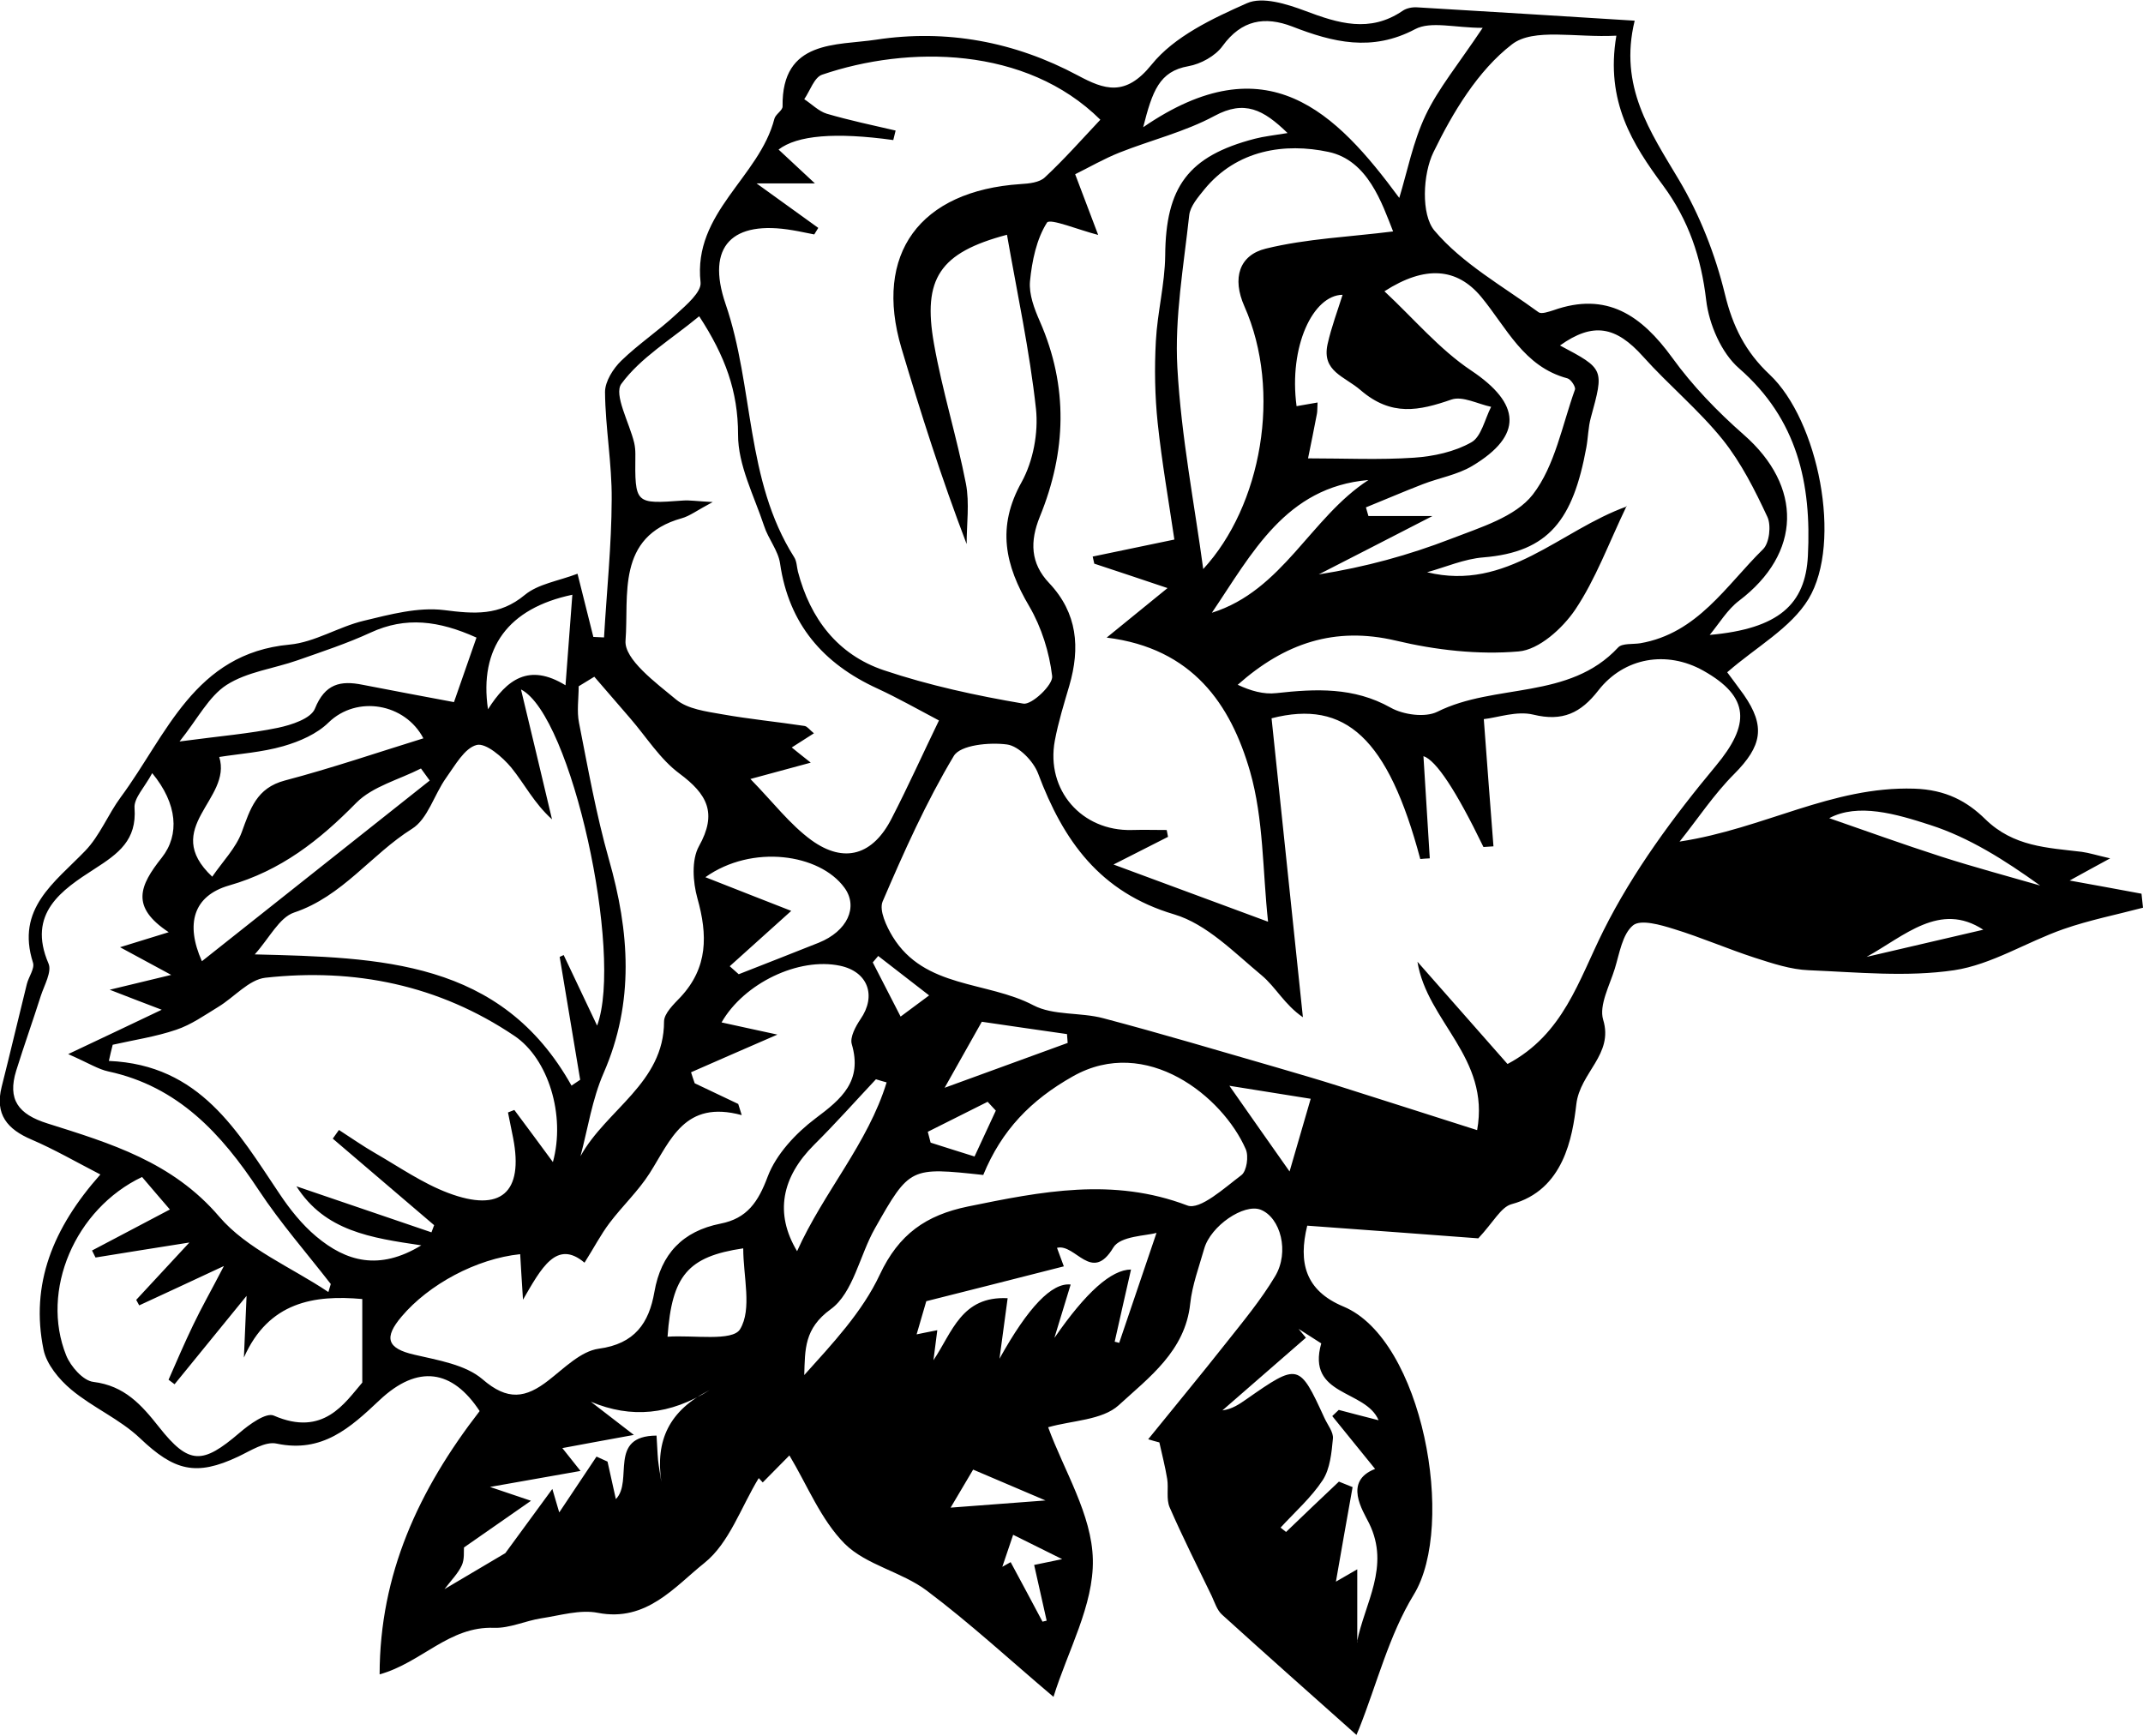
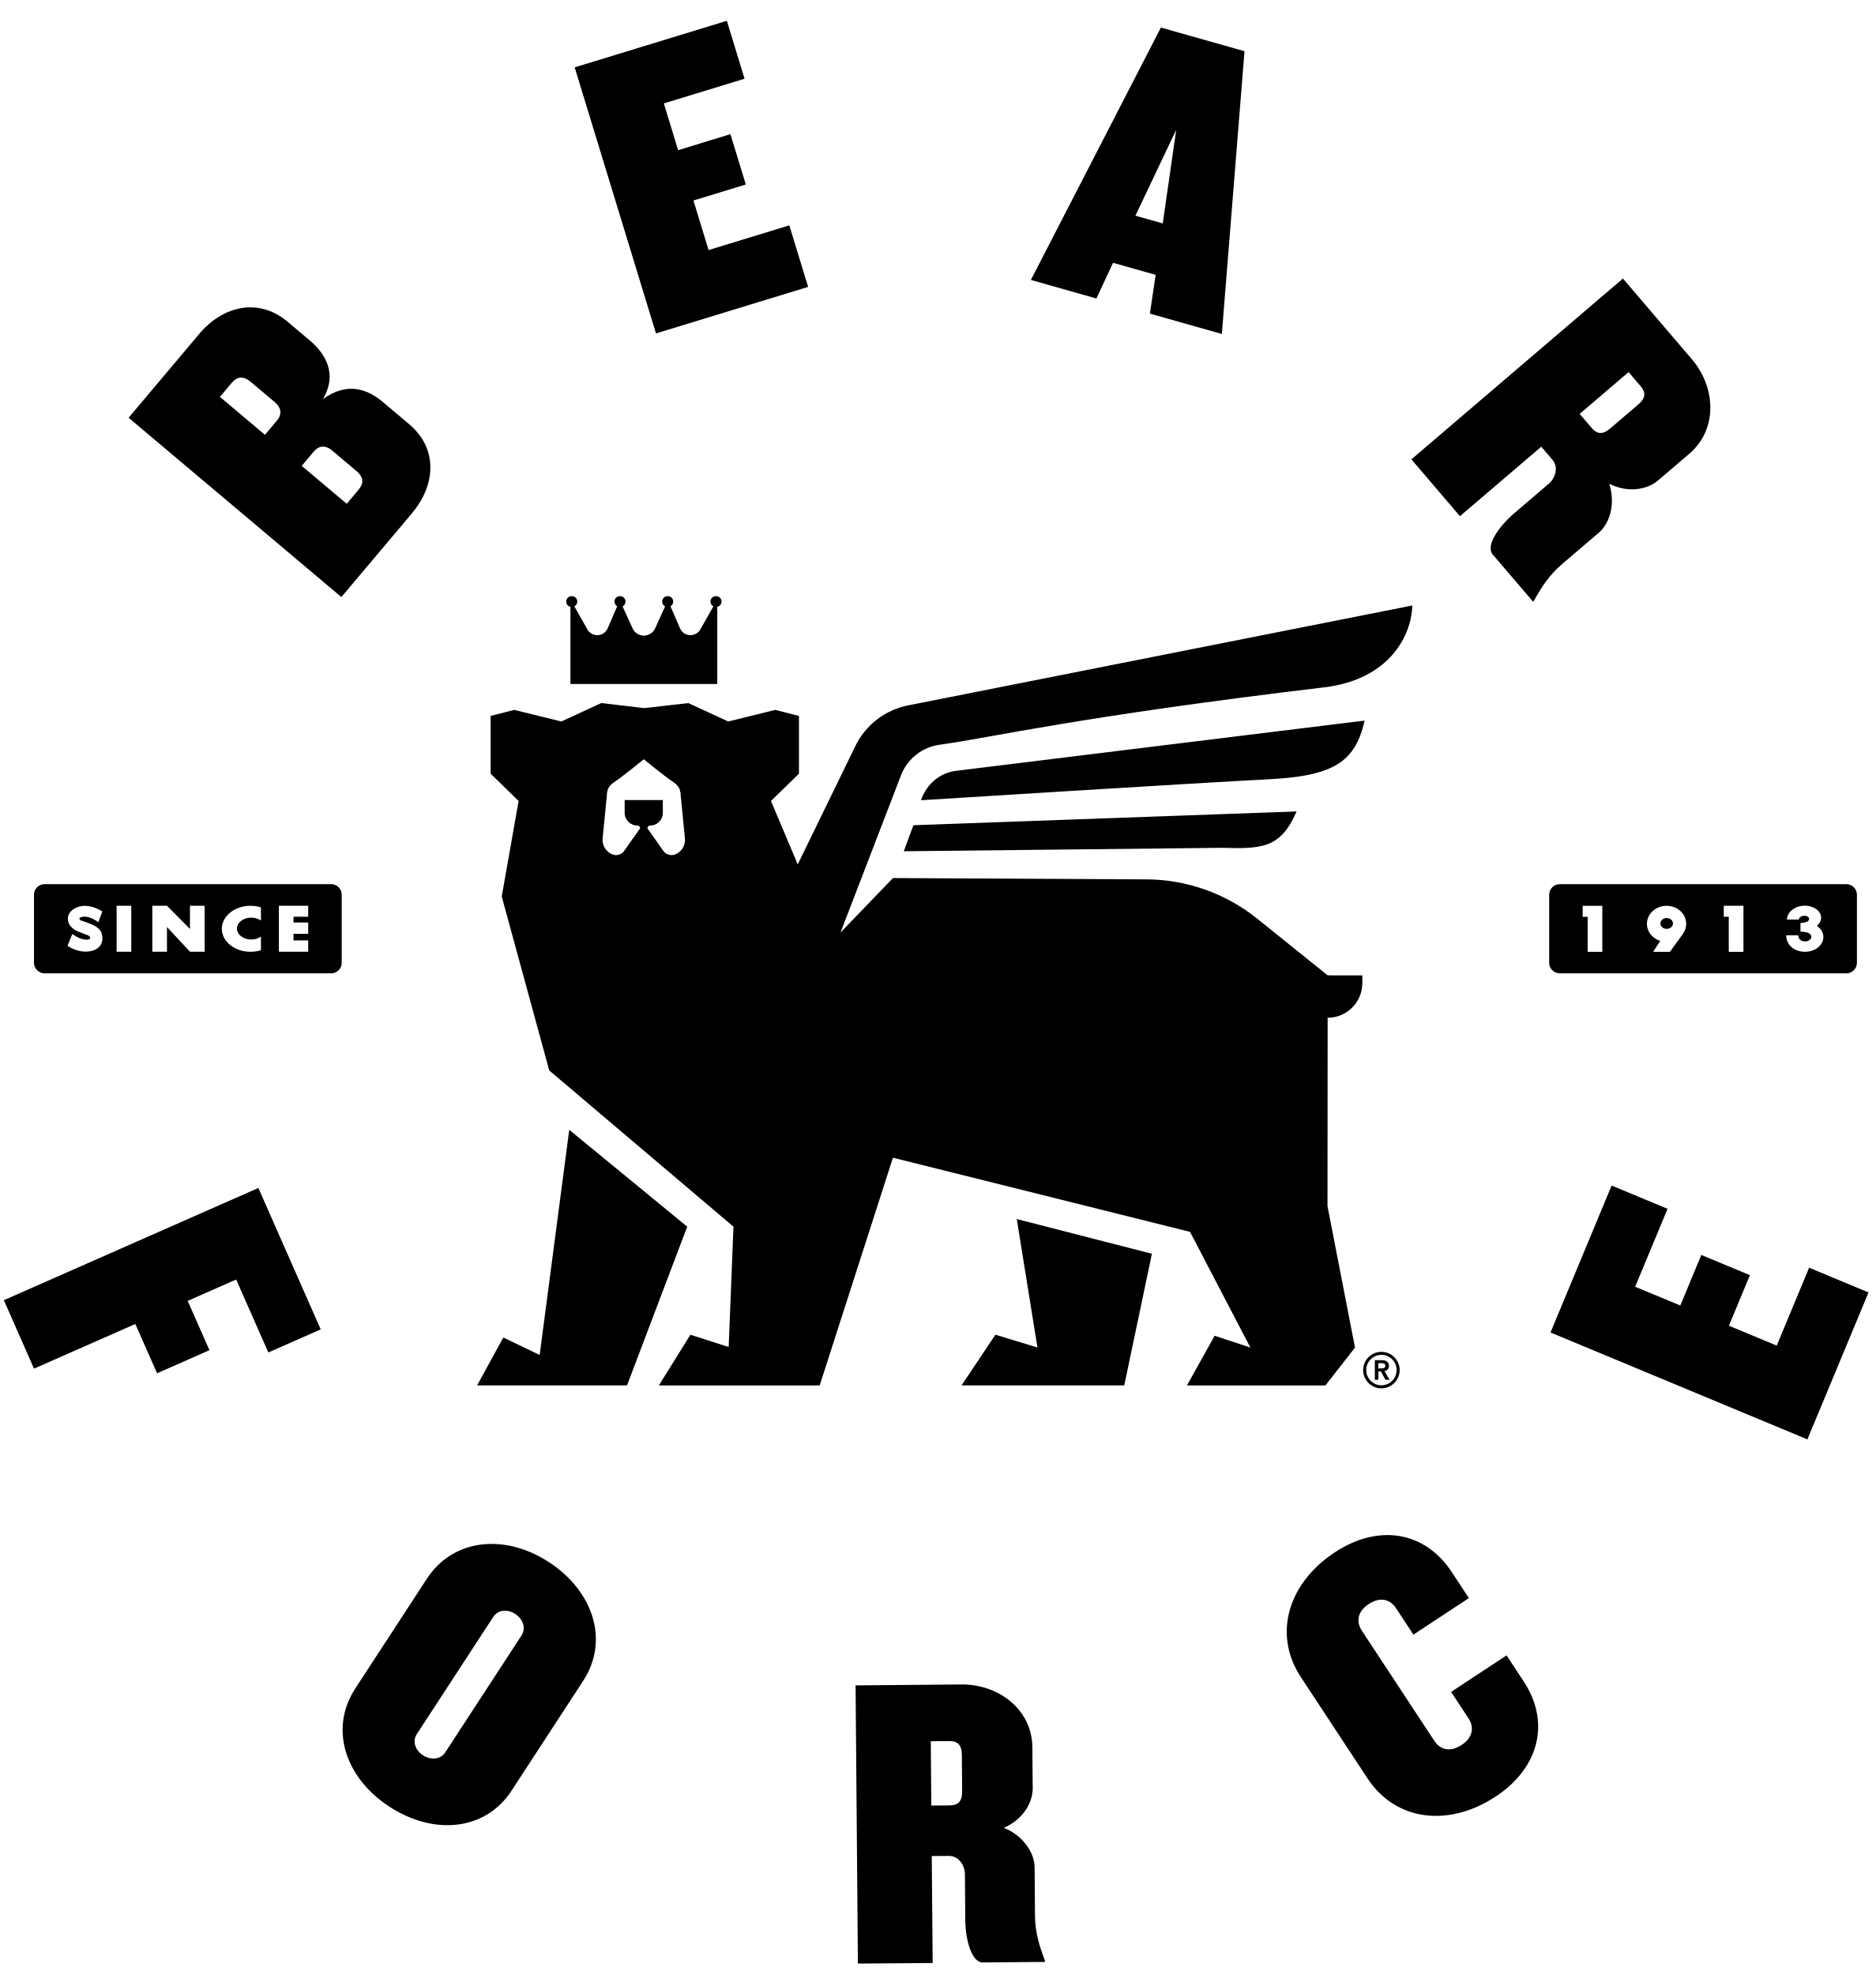
- <svg xmlns="http://www.w3.org/2000/svg" id="Layer_1" data-name="Layer 1" viewBox="0 0 128.54 104.09">
-   <defs>
-     <style>
-       .cls-1 {
-         fill-rule: evenodd;
-         stroke-width: 0px;
-       }
-     </style>
-   </defs>
-   <path class="cls-1" d="m100.77,50.47c5.04-.77,9.1-3.32,14.04-3.17,1.92.06,3.19.77,4.27,1.83,1.7,1.66,3.73,1.71,5.79,1.96.44.06.87.2,1.7.39-.97.53-1.62.88-2.43,1.33,1.54.28,2.93.53,4.31.79.03.28.06.55.09.84-1.59.42-3.21.74-4.76,1.28-2.21.77-4.31,2.13-6.57,2.47-2.84.42-5.8.12-8.71,0-1.09-.04-2.19-.41-3.25-.75-1.63-.53-3.21-1.22-4.84-1.72-.8-.25-2-.6-2.46-.22-.64.53-.81,1.68-1.09,2.59-.31,1.01-.96,2.2-.7,3.07.64,2.09-1.39,3.16-1.61,5.07-.23,1.96-.75,5.15-3.88,5.99-.64.17-1.09,1.08-2,2.05-3.09-.23-6.64-.5-10.26-.76-.54,2.2-.13,3.89,2.17,4.85,4.76,1.98,6.77,13.12,4.22,17.28-1.49,2.44-2.21,5.35-3.28,8.04-.11.27-.23.53-.16.37-2.66-2.37-5.37-4.77-8.06-7.21-.3-.27-.44-.73-.62-1.12-.85-1.76-1.74-3.52-2.52-5.31-.22-.5-.06-1.15-.15-1.71-.12-.74-.31-1.46-.47-2.19-.23-.06-.45-.12-.67-.19,1.55-1.92,3.13-3.82,4.66-5.76,1.03-1.3,2.1-2.59,2.95-4.01.88-1.46.33-3.53-.87-4-1-.38-2.99.97-3.38,2.34-.31,1.09-.72,2.18-.84,3.3-.3,2.84-2.48,4.43-4.29,6.09-.99.9-2.8.91-4.23,1.32.94,2.58,2.63,5.24,2.68,7.94.06,2.73-1.51,5.48-2.36,8.23-2.58-2.18-4.99-4.41-7.6-6.37-1.5-1.13-3.63-1.53-4.92-2.81-1.44-1.45-2.26-3.54-3.32-5.3-.3.3-.95.96-1.6,1.62-.08-.09-.16-.17-.24-.26-1.06,1.74-1.77,3.9-3.26,5.09-1.77,1.41-3.47,3.56-6.39,2.99-1.07-.21-2.27.16-3.4.33-.95.15-1.89.6-2.82.57-2.7-.11-4.35,2.09-6.87,2.79.01-6.01,2.33-11.05,6-15.79-1.63-2.48-3.7-2.83-6.01-.65-1.75,1.65-3.43,3.18-6.17,2.6-.68-.15-1.56.43-2.3.78-2.54,1.2-3.84.85-5.89-1.1-1.21-1.15-2.84-1.84-4.13-2.92-.73-.61-1.48-1.52-1.66-2.4-.8-3.92.56-7.29,3.41-10.5-1.49-.77-2.77-1.51-4.12-2.09-1.46-.62-2.22-1.51-1.8-3.17.52-2.05,1-4.11,1.51-6.16.11-.44.48-.93.37-1.28-1.04-3.25,1.29-4.8,3.13-6.71.88-.91,1.37-2.19,2.14-3.23,2.75-3.72,4.4-8.61,10.12-9.14,1.51-.14,2.94-1.07,4.45-1.43,1.58-.38,3.25-.83,4.81-.64,1.81.23,3.32.36,4.85-.91.8-.66,2-.83,3.16-1.27.38,1.5.66,2.65.95,3.79.21.01.43.02.64.03.16-2.76.45-5.51.46-8.27.02-2.15-.38-4.3-.4-6.45,0-.63.49-1.41.98-1.88,1.03-1,2.25-1.81,3.3-2.79.6-.55,1.52-1.33,1.45-1.91-.46-4.19,3.53-6.29,4.43-9.81.07-.27.5-.5.49-.74-.06-4.02,3.25-3.64,5.61-4,4.21-.64,8.3.11,12.11,2.15,1.57.84,2.84,1.3,4.41-.65,1.36-1.69,3.65-2.77,5.73-3.69.92-.41,2.39.05,3.48.46,1.99.75,3.88,1.34,5.85,0,.23-.16.58-.23.87-.21,4.27.25,8.54.52,13.05.8-.96,3.94.93,6.65,2.65,9.54,1.25,2.1,2.18,4.47,2.76,6.85.47,1.95,1.24,3.48,2.68,4.83,2.92,2.74,4.39,10.05,2.34,13.46-1.06,1.75-3.14,2.88-4.88,4.4.2.27.6.8.99,1.34,1.33,1.91,1.09,3.09-.57,4.76-1.22,1.22-2.19,2.7-3.28,4.06m-10.31,13.33c3.35-1.78,4.25-5,5.75-8,1.77-3.54,4.19-6.82,6.74-9.88,2.04-2.45,2.08-4.12-.76-5.71-2.18-1.22-4.74-.8-6.29,1.19-1.05,1.35-2.14,1.88-3.9,1.45-.99-.24-2.14.18-2.97.27.21,2.8.39,5.22.58,7.63-.2.01-.4.03-.6.04q-2.46-5.08-3.6-5.45c.12,2,.25,4.07.38,6.13-.19.01-.38.02-.57.04-1.93-7.24-4.48-9.58-8.92-8.44.63,6,1.25,11.96,1.88,17.93-1.1-.75-1.63-1.81-2.47-2.51-1.65-1.37-3.3-3.08-5.25-3.66-4.46-1.32-6.65-4.42-8.16-8.44-.28-.75-1.17-1.66-1.87-1.75-1.06-.14-2.8.03-3.19.69-1.66,2.77-2.99,5.75-4.27,8.73-.22.53.23,1.49.6,2.1,1.91,3.13,5.66,2.66,8.44,4.12,1.2.63,2.82.41,4.2.78,3.49.92,6.96,1.96,10.43,2.96,1.23.36,2.47.72,3.7,1.11,2.73.86,5.45,1.74,8.29,2.64.79-4.36-3-6.5-3.58-10.1,1.81,2.05,3.62,4.11,5.39,6.12M49.08,13.67c-.08.13-.16.26-.24.39-.43-.08-.86-.18-1.29-.25-3.62-.62-5.22.94-4.03,4.42,1.71,4.98,1.18,10.55,4.11,15.18.16.24.16.58.23.87.74,2.83,2.39,4.99,5.16,5.92,2.71.91,5.54,1.52,8.36,2,.51.09,1.8-1.14,1.73-1.65-.17-1.43-.64-2.93-1.37-4.18-1.46-2.47-1.97-4.76-.46-7.46.69-1.25,1.01-2.95.86-4.38-.38-3.49-1.13-6.95-1.74-10.45-4.04,1.07-5.07,2.63-4.38,6.53.5,2.83,1.37,5.59,1.92,8.41.22,1.16.04,2.41.04,3.61-1.52-3.98-2.75-7.86-3.91-11.75-1.68-5.65,1.1-9.44,7.15-9.84.5-.03,1.12-.09,1.45-.4,1.16-1.08,2.22-2.28,3.33-3.46-4.46-4.42-11.53-4.46-16.69-2.7-.47.16-.72.96-1.07,1.47.45.29.86.72,1.35.87,1.36.4,2.75.69,4.13,1.01-.05.19-.09.38-.14.57q-5.2-.72-6.88.57c.61.57,1.21,1.13,2.18,2.03h-3.5c1.49,1.07,2.59,1.87,3.69,2.66m16.57,20.16c-.03-.15-.07-.29-.1-.44,1.43-.3,2.87-.6,4.9-1.02-.34-2.3-.75-4.64-1-6.99-.17-1.62-.2-3.28-.11-4.91.09-1.72.54-3.42.56-5.13.03-4.11,1.37-5.97,5.38-7.01.54-.14,1.11-.2,1.96-.34-1.45-1.41-2.58-2-4.38-1.03-1.78.96-3.81,1.45-5.7,2.2-.93.37-1.81.88-2.66,1.3.56,1.47.99,2.62,1.38,3.64-1.17-.3-2.89-1.01-3.07-.74-.63.99-.9,2.3-1.02,3.52-.07.78.26,1.65.59,2.4,1.72,3.92,1.59,7.83,0,11.72-.6,1.48-.57,2.79.56,3.98,1.7,1.8,1.87,3.88,1.21,6.15-.32,1.09-.66,2.18-.87,3.3-.55,2.97,1.62,5.44,4.62,5.36.7-.02,1.39,0,2.09,0,.03.14.05.27.08.41-.97.49-1.93.98-3.27,1.66,3.27,1.21,6.2,2.29,9.27,3.43-.33-3.04-.26-6.15-1.08-9.01-1.16-4.02-3.44-7.39-8.6-8.03,1.42-1.15,2.37-1.93,3.65-2.97-1.72-.58-3.05-1.02-4.38-1.46m-32.49,35.9c.78-2.83-.28-6.22-2.3-7.58-4.54-3.06-9.59-4.08-14.94-3.49-.99.11-1.87,1.17-2.83,1.75-.82.5-1.62,1.07-2.52,1.37-1.23.42-2.53.61-3.81.9-.08.32-.16.64-.23.97,5.48.23,7.72,4.23,10.23,7.96.62.93,1.35,1.85,2.21,2.57,1.79,1.5,3.77,2.07,6.3.53-3.03-.45-5.77-.85-7.49-3.54,2.79.95,5.44,1.85,8.1,2.76.05-.14.11-.29.16-.43-2.02-1.73-4.05-3.46-6.08-5.19.12-.17.24-.34.37-.52.73.47,1.44.97,2.19,1.4,1.44.83,2.83,1.8,4.37,2.38,3.16,1.19,4.52-.03,3.89-3.29-.1-.51-.21-1.02-.31-1.54.13-.05.26-.1.38-.15.75,1,1.49,2.01,2.31,3.12m8.75-50.7c-1.67,1.38-3.49,2.46-4.64,4.03-.47.64.48,2.33.77,3.54.05.22.07.45.07.67-.03,3.01-.03,3,2.86,2.79.4-.03.8.04,1.78.09-.96.51-1.38.84-1.85.97-3.96,1.1-3.17,4.66-3.38,7.34-.09,1.12,1.82,2.53,3.04,3.54.69.57,1.8.71,2.76.88,1.63.29,3.29.45,4.94.7.17.03.31.24.56.44-.51.33-.92.59-1.33.85.34.28.65.52,1.14.91-1.23.33-2.16.59-3.62.98,1.36,1.39,2.37,2.73,3.66,3.67,1.98,1.43,3.7.89,4.82-1.32.99-1.92,1.88-3.9,2.83-5.86-1.27-.67-2.45-1.34-3.68-1.91-3.26-1.49-5.32-3.86-5.85-7.5-.11-.78-.71-1.48-.96-2.26-.6-1.81-1.57-3.65-1.56-5.48,0-2.59-.77-4.7-2.33-7.09M96.94,2.14c-2.43.13-4.96-.48-6.25.52-2.04,1.57-3.55,4.08-4.71,6.47-.64,1.31-.75,3.74.06,4.7,1.67,1.98,4.1,3.33,6.25,4.9.17.12.59-.03.88-.12,3.21-1.14,5.29.31,7.13,2.84,1.22,1.69,2.71,3.23,4.28,4.61,3.56,3.11,3.49,7.12-.27,9.97-.7.53-1.18,1.35-1.76,2.05,4.14-.37,5.74-1.83,5.89-4.74.22-4.32-.62-8.19-4.13-11.25-1.06-.92-1.8-2.64-1.97-4.08-.3-2.57-1.05-4.8-2.59-6.89-1.81-2.45-3.47-5.03-2.8-8.97m.62,28.19c-1.09,2.27-1.86,4.4-3.09,6.23-.76,1.12-2.17,2.4-3.39,2.5-2.42.21-4.98-.08-7.37-.65-3.66-.86-6.66.15-9.48,2.65.77.36,1.55.59,2.32.5,2.36-.26,4.64-.37,6.85.87.76.43,2.07.61,2.8.25,3.46-1.73,7.91-.69,10.85-3.86.24-.26.87-.18,1.32-.25,3.44-.59,5.15-3.46,7.37-5.64.38-.37.5-1.43.26-1.94-.75-1.61-1.57-3.24-2.67-4.62-1.44-1.79-3.25-3.28-4.79-5-1.63-1.82-3-2.07-4.98-.66,2.66,1.41,2.65,1.41,1.85,4.33-.16.58-.16,1.19-.27,1.79-.79,4.31-2.23,6.27-6.18,6.59-1.14.09-2.25.58-3.37.89,4.79,1.17,7.96-2.51,11.99-3.95M31.2,75.22c-2.63.27-5.49,1.82-7.11,3.74-1.06,1.25-.91,1.91.77,2.29,1.41.33,3.05.59,4.08,1.47,1.51,1.31,2.59,1.14,3.97.06.94-.73,1.93-1.74,3-1.89,2.17-.29,3.02-1.55,3.34-3.4.4-2.29,1.7-3.65,3.96-4.1,1.6-.31,2.27-1.3,2.84-2.83.51-1.34,1.68-2.59,2.86-3.48,1.58-1.18,2.83-2.24,2.18-4.46-.12-.41.23-1.06.52-1.49.98-1.41.45-2.86-1.23-3.21-2.47-.52-5.75,1.04-7.1,3.4,1.03.23,2.07.45,3.35.73-1.94.84-3.56,1.55-5.18,2.26.07.22.14.44.22.66.87.41,1.74.83,2.61,1.24.07.22.14.45.21.67-3.43-.93-4.26,1.5-5.52,3.48-.68,1.07-1.64,1.97-2.41,2.99-.53.7-.94,1.5-1.5,2.38-1.68-1.42-2.6.34-3.69,2.22-.08-1.27-.13-2.01-.17-2.75m4.62-13.7c1.57-4.29-1.53-18.59-4.57-20.15.67,2.79,1.27,5.29,1.86,7.79-1.08-.97-1.65-2.13-2.44-3.1-.53-.64-1.53-1.5-2.08-1.36-.73.19-1.29,1.22-1.83,1.97-.72,1.01-1.1,2.47-2.05,3.06-2.45,1.54-4.17,4.05-7.07,5.02-.89.3-1.48,1.53-2.36,2.51,7.53.19,14.77.32,19,7.87.17-.12.35-.23.52-.35-.41-2.46-.82-4.91-1.23-7.37.08-.04.16-.07.24-.11.63,1.32,1.25,2.64,2,4.22m-16.11,15.98c.05-.16.1-.32.14-.47-1.45-1.87-3.02-3.66-4.32-5.63-2.24-3.39-4.84-6.22-9.02-7.12-.61-.13-1.16-.49-2.41-1.04,2.19-1.04,3.82-1.8,5.61-2.66-1.02-.39-1.92-.73-3.12-1.2,1.33-.32,2.29-.55,3.69-.89-1.27-.69-2.07-1.12-3.07-1.66,1.07-.33,1.83-.56,2.92-.9-2.3-1.52-1.76-2.78-.41-4.48,1.07-1.36.94-3.22-.58-5.06-.46.86-1.11,1.5-1.06,2.09.14,1.93-.96,2.73-2.41,3.66-1.94,1.25-4.05,2.65-2.75,5.67.21.49-.25,1.29-.46,1.93-.48,1.51-1.01,2.99-1.48,4.5-.53,1.72.12,2.61,1.88,3.16,3.77,1.19,7.49,2.3,10.3,5.59,1.66,1.94,4.32,3.03,6.53,4.51m-9.21,5.54c-.12-.09-.24-.18-.36-.27.48-1.09.95-2.19,1.47-3.27.5-1.05,1.08-2.06,1.85-3.55-2.01.94-3.54,1.65-5.08,2.36-.06-.11-.12-.22-.18-.33.94-1.01,1.87-2.02,3.19-3.44-2.25.36-3.94.62-5.63.9-.07-.14-.14-.28-.21-.42,1.53-.8,3.05-1.61,4.67-2.46-.54-.63-1.12-1.3-1.67-1.95-4.03,1.92-6.11,6.82-4.55,10.7.27.67,1.02,1.52,1.63,1.59,1.87.23,2.88,1.37,3.94,2.71,1.8,2.28,2.61,2.24,4.82.35.59-.51,1.6-1.24,2.06-1.04,2.98,1.3,4.26-.76,5.31-1.98v-5.01c-2.87-.26-5.62.16-7.1,3.51.04-1,.09-2,.16-3.7-1.7,2.09-3,3.69-4.31,5.29m48.51-12.54c-4.39-.47-4.42-.49-6.51,3.2-.92,1.62-1.3,3.87-2.65,4.85-1.6,1.16-1.54,2.41-1.59,3.95,1.7-1.89,3.48-3.78,4.53-6.02,1.14-2.43,2.77-3.57,5.29-4.09,4.4-.9,8.7-1.76,13.16-.06.76.29,2.23-1.06,3.24-1.82.32-.24.45-1.14.26-1.56-1.38-3.16-5.96-6.85-10.36-4.37-2.54,1.43-4.28,3.24-5.38,5.91m13.19-36.33c3.49-3.78,4.74-10.64,2.47-15.76-.75-1.69-.31-3.07,1.29-3.46,2.45-.6,5.02-.7,7.63-1.03-.67-1.69-1.51-4.27-3.88-4.77-2.59-.55-5.48-.15-7.45,2.26-.37.46-.84,1-.9,1.54-.33,3.04-.88,6.12-.71,9.14.23,4.15,1.04,8.27,1.55,12.07m-36.51,6.46c-.32.19-.63.38-.95.58,0,.73-.12,1.49.02,2.19.54,2.74,1.03,5.5,1.79,8.18,1.24,4.34,1.55,8.57-.32,12.84-.68,1.56-.94,3.31-1.38,4.97,1.55-2.8,5.01-4.39,5.01-8.07,0-.49.58-1.04.99-1.47,1.65-1.77,1.63-3.73,1.01-5.93-.27-.97-.36-2.29.09-3.11,1.12-2,.5-3.13-1.17-4.37-1.16-.86-1.98-2.19-2.95-3.31-.72-.83-1.43-1.66-2.15-2.49m50.25-9.63c-2.53,1.3-4.66,2.4-6.8,3.49,2.8-.44,5.41-1.16,7.92-2.13,1.75-.68,3.87-1.31,4.92-2.66,1.33-1.72,1.76-4.16,2.53-6.3.05-.16-.25-.62-.46-.67-2.62-.7-3.64-3.04-5.17-4.89-1.45-1.74-3.36-1.9-5.8-.33,1.77,1.65,3.3,3.48,5.2,4.75,2.98,1.99,3.14,3.89.06,5.73-.89.53-1.98.71-2.96,1.09-1.14.44-2.27.93-3.41,1.39.05.17.1.35.15.52h3.82Zm3.03-29.29c-1.67,0-3.11-.42-4.05.08-2.59,1.37-4.93.79-7.37-.16-1.65-.63-3.04-.4-4.18,1.17-.43.6-1.31,1.08-2.05,1.21-1.75.31-2.16,1.5-2.71,3.66,7.42-5.09,11.56-.91,15.36,4.24.48-1.57.82-3.36,1.58-4.96.76-1.6,1.94-3.02,3.43-5.25M28.58,38.24c-2.26-1.02-4.25-1.27-6.35-.3-1.41.65-2.9,1.14-4.38,1.66-1.42.5-3.03.69-4.26,1.48-1.07.69-1.73,2.03-2.82,3.39,2.48-.33,4.21-.47,5.9-.82.81-.17,1.98-.55,2.22-1.15.6-1.49,1.53-1.7,2.86-1.43,1.75.34,3.5.67,5.48,1.04.35-1,.81-2.33,1.35-3.87m49.87-10.75c2.24,0,4.31.1,6.37-.04,1.17-.08,2.42-.35,3.43-.92.6-.33.81-1.39,1.19-2.13-.8-.17-1.71-.66-2.37-.44-1.96.68-3.61,1.03-5.46-.56-.97-.84-2.34-1.12-1.98-2.76.23-1.03.61-2.03.9-2.96-1.77.02-3.24,3.09-2.76,6.68.4-.07.81-.14,1.26-.22-.02.38-.01.54-.04.68-.17.89-.35,1.79-.53,2.66m-53.06,16.81c-1.1-2.11-3.99-2.61-5.69-.96-.7.69-1.74,1.14-2.71,1.42-1.29.37-2.65.46-3.85.65.8,2.54-3.55,4.24-.42,7.18.64-.93,1.42-1.72,1.77-2.67.51-1.39.88-2.65,2.59-3.1,2.81-.74,5.56-1.68,8.31-2.53m.38,2.54c-.18-.24-.35-.48-.53-.73-1.31.67-2.9,1.07-3.88,2.06-2.21,2.25-4.52,4.07-7.64,4.96-2.13.62-2.62,2.3-1.62,4.54,4.61-3.65,9.14-7.25,13.67-10.84m17.99,11.14c.18.16.36.32.54.48,1.6-.63,3.2-1.25,4.8-1.89,1.71-.69,2.39-2.14,1.54-3.3-1.49-2.04-5.54-2.62-8.34-.63,2.14.84,3.86,1.52,5.15,2.02-1.13,1.02-2.41,2.17-3.69,3.32m37.62,40.55c.46-2.35,2.01-4.54.73-7.14-.38-.77-1.55-2.52.36-3.26-.81-1-1.69-2.08-2.57-3.17.13-.13.26-.25.39-.37.76.2,1.52.4,2.39.62-.78-1.86-4.34-1.42-3.44-4.61-.29-.18-.83-.53-1.36-.87.15.18.29.35.44.53-1.67,1.45-3.34,2.91-5.01,4.36.6-.08,1.02-.38,1.44-.67,3.12-2.18,3.17-2.17,4.68,1.12.19.42.55.85.51,1.24-.08.85-.17,1.81-.61,2.49-.69,1.05-1.67,1.91-2.53,2.85.11.09.22.17.33.26,1.05-1.01,2.11-2.02,3.17-3.02.27.11.55.22.82.33-.35,1.95-.69,3.89-1,5.67.2-.12.6-.35,1.28-.74v4.36Zm-47.84-7.8c.69-1.03,1.46-2.18,2.23-3.34.22.1.44.2.66.3.17.75.33,1.5.5,2.25,1.07-1.09-.5-3.79,2.44-3.81.04.56.05,1.01.09,1.46.05.45.13.88.2,1.32-.37-2.48.46-4.29,2.9-5.51-2.38,1.49-4.7,1.72-7.13.7.67.52,1.35,1.04,2.58,1.99-1.89.35-3.15.57-4.29.79.12.15.38.48,1.09,1.37-2.14.38-3.84.68-5.43.96.55.19,1.25.42,2.46.83-1.58,1.1-2.82,1.97-4.02,2.8-.02.23.04.7-.13,1.07-.22.48-.62.88-1.04,1.43,1.22-.72,2.25-1.33,3.65-2.16.59-.81,1.58-2.15,2.82-3.85.32,1.09.44,1.5.41,1.39m29.72-10.47q2.81-4.07,4.58-4.08c-.33,1.46-.66,2.89-.98,4.33.09.02.18.04.27.07.78-2.3,1.56-4.59,2.24-6.6-.59.18-2.17.18-2.59.88-1.3,2.18-2.27-.26-3.38.02.14.37.27.73.41,1.11-2.98.76-5.86,1.49-8.25,2.09-.22.77-.4,1.38-.58,1.99.25-.05.71-.15,1.24-.25-.09.7-.16,1.25-.23,1.8,1.13-1.68,1.68-3.86,4.45-3.72-.14,1.06-.29,2.12-.49,3.63q2.58-4.64,4.27-4.45c-.33,1.07-.65,2.13-.97,3.18M29.27,42.54c1.13-1.78,2.45-2.79,4.65-1.44.15-1.99.28-3.66.41-5.43-3.85.81-5.6,3.19-5.06,6.87m10.77,37.63c1.54-.11,3.9.3,4.35-.45.73-1.2.19-3.16.19-4.85-3.33.49-4.28,1.64-4.54,5.3m13.15-15.25c-.21-.06-.43-.12-.65-.19-1.23,1.31-2.42,2.65-3.7,3.92-1.96,1.95-2.39,4.13-1.03,6.39,1.59-3.54,4.25-6.46,5.37-10.12m19.51-28.17c4.25-1.33,5.92-5.71,9.39-7.96-4.97.42-6.99,4.42-9.39,7.96m-16.03,28.49c2.74-1,5.06-1.84,7.38-2.69-.01-.17-.03-.35-.04-.53-1.7-.24-3.39-.49-5.11-.74-.7,1.25-1.36,2.41-2.23,3.96m53.06-16.17c2.11.73,4.4,1.56,6.73,2.31,1.96.63,3.95,1.16,5.92,1.73-2.13-1.53-4.26-2.88-6.59-3.63-2.06-.67-4.34-1.33-6.06-.41m-31.1,16.83c-1.72-.27-3.06-.49-4.88-.78,1.32,1.88,2.26,3.23,3.61,5.14.53-1.84.85-2.94,1.27-4.37m-20.17,3.48c.47-1.02.88-1.89,1.28-2.76-.16-.18-.33-.35-.49-.53-1.2.6-2.39,1.2-3.59,1.8.06.22.11.44.17.65.82.26,1.63.52,2.63.83m53.51-11.97c2.41-.56,4.82-1.12,7-1.63-2.6-1.7-4.72.37-7,1.63m-54.93,33.03c1.75-.13,3.52-.27,5.68-.43-1.71-.73-3.06-1.3-4.34-1.85-.52.88-1.04,1.75-1.35,2.28m5,3.44c.54-.11.95-.2,1.69-.35-1.25-.62-2.16-1.07-2.94-1.46-.23.68-.44,1.3-.65,1.92.16-.09.33-.19.5-.28.64,1.19,1.28,2.38,1.91,3.57.08-.02.16-.04.25-.06-.24-1.07-.48-2.15-.75-3.34m-9.35-36.53c-.11.13-.22.26-.33.39.53,1.03,1.06,2.06,1.67,3.25.59-.44,1.03-.76,1.71-1.27-1.16-.9-2.11-1.63-3.06-2.37" />
+ <svg xmlns="http://www.w3.org/2000/svg" width="76" height="80" viewBox="0 0 76 80" fill="none">
+   <path d="M41.19 49.379L46.666 50.785L45.545 56.118H38.953L40.326 54.063L42.029 54.583L41.191 49.379H41.19ZM23.061 45.765L21.863 54.885L20.391 54.177L19.328 56.118H25.402L27.84 49.688L23.062 45.765H23.061ZM55.28 29.189L38.758 31.22C38.083 31.294 37.534 31.757 37.31 32.415C37.31 32.415 48.57 31.708 51.358 31.568C53.968 31.437 54.905 30.904 55.28 29.189ZM36.614 34.481L49.494 34.342C51.162 34.391 51.886 34.342 52.527 32.869L37.004 33.427L36.614 34.481ZM27.483 34.537C27.668 34.408 27.77 34.188 27.747 33.962L27.579 32.243C27.579 32.161 27.567 32.081 27.544 32.004C27.506 31.878 27.415 31.775 27.306 31.701C26.916 31.441 26.082 30.755 26.082 30.755H26.081C26.081 30.755 25.25 31.439 24.858 31.699C24.748 31.773 24.655 31.876 24.617 32.002C24.594 32.079 24.582 32.159 24.582 32.242L24.414 33.96C24.391 34.186 24.493 34.406 24.678 34.536L24.722 34.565C24.897 34.686 25.136 34.653 25.271 34.488L25.932 33.551C25.932 33.49 25.883 33.439 25.82 33.439C25.537 33.439 25.306 33.21 25.306 32.925V32.408H26.852V32.925C26.852 33.208 26.623 33.439 26.339 33.439C26.278 33.439 26.227 33.488 26.227 33.551L26.888 34.488C27.025 34.653 27.263 34.686 27.439 34.565L27.483 34.536M57.214 24.525C57.189 25.697 56.329 27.522 53.641 27.842C43.701 29.026 40.162 29.879 38.069 30.166C37.376 30.26 36.789 30.713 36.519 31.358L34.05 37.774L36.175 35.567L46.371 35.62C48.03 35.611 49.642 36.174 50.934 37.214L53.786 39.508L55.19 39.51V39.82C55.19 40.596 54.561 41.225 53.785 41.225L53.779 48.856L54.893 54.586L53.695 56.12H48.084L49.207 54.107L50.655 54.584L48.21 49.898L36.175 46.894L33.206 56.12H26.691L27.969 54.065L29.52 54.562L29.714 49.687L22.251 43.361L20.326 36.314L21.01 32.444L19.877 31.341V29L20.835 28.755L22.741 29.225L24.358 28.479L26.107 28.683L27.885 28.479L29.503 29.225L31.408 28.755L32.367 29V31.341L31.233 32.444L32.318 35.013L34.617 30.292C35.03 29.384 35.862 28.739 36.843 28.562L57.212 24.527L57.214 24.525ZM23.11 24.583V27.706H29.058V24.583C29.156 24.558 29.23 24.474 29.23 24.369C29.23 24.245 29.13 24.146 29.006 24.146C28.882 24.146 28.782 24.245 28.782 24.369C28.782 24.453 28.831 24.525 28.899 24.564L28.375 25.489C28.195 25.817 27.717 25.803 27.556 25.469L27.163 24.558C27.228 24.52 27.273 24.452 27.273 24.369C27.273 24.245 27.173 24.146 27.049 24.146C26.925 24.146 26.825 24.245 26.825 24.369C26.825 24.455 26.874 24.525 26.944 24.564L26.532 25.471C26.45 25.632 26.283 25.742 26.093 25.746H26.073C25.881 25.742 25.715 25.632 25.635 25.471L25.222 24.564C25.292 24.525 25.341 24.455 25.341 24.369C25.341 24.245 25.241 24.146 25.117 24.146C24.993 24.146 24.893 24.245 24.893 24.369C24.893 24.45 24.939 24.518 25.003 24.558L24.61 25.469C24.449 25.805 23.972 25.817 23.792 25.489L23.269 24.564C23.339 24.525 23.386 24.453 23.386 24.369C23.386 24.245 23.286 24.146 23.162 24.146C23.038 24.146 22.938 24.245 22.938 24.369C22.938 24.474 23.012 24.558 23.11 24.583ZM55.839 55.431V55.216H55.962C56.035 55.216 56.122 55.226 56.122 55.321C56.122 55.424 56.03 55.431 55.949 55.431H55.839ZM55.697 55.889H55.839V55.551H55.942L56.126 55.889H56.297L56.086 55.537C56.203 55.52 56.269 55.436 56.269 55.322C56.269 55.144 56.126 55.095 55.974 55.095H55.697V55.891V55.889ZM55.963 54.88C56.303 54.88 56.579 55.156 56.579 55.495C56.579 55.835 56.303 56.113 55.963 56.113C55.624 56.113 55.348 55.836 55.348 55.495C55.348 55.154 55.624 54.88 55.963 54.88ZM55.963 56.237C56.371 56.237 56.703 55.905 56.703 55.497C56.703 55.09 56.371 54.758 55.963 54.758C55.556 54.758 55.224 55.09 55.224 55.497C55.224 55.905 55.556 56.237 55.963 56.237Z" fill="black" />
+   <path d="M16.698 20.782L13.829 24.184L5.21 16.921L8.078 13.518C9.015 12.404 10.461 12.03 11.652 13.034L12.545 13.786C13.166 14.308 13.692 15.128 13.084 16.165C14.035 15.483 14.836 15.716 15.521 16.293L16.569 17.176C17.772 18.19 17.633 19.668 16.696 20.78L16.698 20.782ZM10.155 15.466C9.844 15.204 9.597 15.261 9.389 15.506L8.91 16.076L10.734 17.613L11.213 17.043C11.421 16.797 11.421 16.532 11.124 16.282L10.153 15.464L10.155 15.466ZM13.468 18.258C13.171 18.006 12.911 18.054 12.703 18.3L12.223 18.87L14.047 20.407L14.526 19.837C14.734 19.591 14.748 19.337 14.437 19.077L13.467 18.258H13.468Z" fill="black" />
+   <path d="M26.575 13.506L23.281 2.728L29.446 0.843L30.163 3.189L26.893 4.189L27.472 6.083L29.591 5.434L30.214 7.473L28.093 8.122L28.706 10.129L31.976 9.129L32.739 11.621L26.573 13.506H26.575Z" fill="black" />
+   <path d="M46.584 12.703L46.816 11.133L45.091 10.645L44.417 12.091L41.763 11.339L47.03 1.116L50.417 2.074L49.499 13.528L46.584 12.703ZM47.654 5.249L45.998 8.737L47.105 9.05L47.652 5.249H47.654Z" fill="black" />
+   <path d="M60.476 22.467C60.168 22.107 60.722 21.322 61.34 20.794L62.754 19.584C62.985 19.386 63.165 18.944 62.891 18.622L62.44 18.094L59.145 20.909L57.178 18.606L65.748 11.283L68.54 14.551C69.497 15.671 69.616 17.372 68.432 18.384L67.171 19.461C66.734 19.836 65.942 19.977 65.192 19.594C65.452 20.395 65.222 21.192 64.772 21.577L63.279 22.852C62.739 23.313 62.422 23.829 62.142 24.335L62.104 24.368L60.476 22.464V22.467ZM66.367 16.387C66.676 16.123 66.682 15.896 66.461 15.639L65.977 15.072L63.996 16.765L64.48 17.332C64.701 17.589 64.926 17.618 65.234 17.354L66.365 16.387H66.367Z" fill="black" />
+   <path d="M9.57 51.827L7.603 52.694L8.485 54.691L6.364 55.627L5.482 53.63L1.378 55.438L0.156 52.666L10.467 48.12L12.992 53.848L10.871 54.784L9.567 51.827H9.57Z" fill="black" />
+   <path d="M22.237 63.275C24.037 64.45 24.691 66.452 23.627 68.082L20.725 72.532C19.662 74.161 17.576 74.355 15.775 73.182C13.989 72.018 13.327 70.029 14.39 68.4L17.292 63.95C18.355 62.32 20.452 62.11 22.237 63.277V63.275ZM16.89 70.232C16.686 70.543 16.836 70.904 17.133 71.098C17.43 71.292 17.834 71.292 18.039 70.981L21.127 66.247C21.33 65.936 21.167 65.567 20.87 65.373C20.573 65.179 20.183 65.188 19.98 65.499L16.892 70.232H16.89Z" fill="black" />
+   <path d="M39.831 79.498C39.357 79.501 39.112 78.573 39.105 77.761L39.09 75.899C39.086 75.595 38.864 75.174 38.441 75.177L37.747 75.182L37.784 79.514L34.755 79.538L34.661 68.269L38.959 68.232C40.431 68.22 41.81 69.223 41.823 70.78L41.837 72.437C41.842 73.013 41.441 73.71 40.665 74.037C41.447 74.352 41.908 75.043 41.914 75.633L41.929 77.595C41.935 78.307 42.127 78.881 42.333 79.419V79.47L39.829 79.491L39.831 79.498ZM38.966 71.079C38.962 70.673 38.791 70.521 38.453 70.524L37.708 70.531L37.729 73.137L38.474 73.13C38.813 73.126 38.981 72.972 38.978 72.567L38.966 71.079Z" fill="black" />
+   <path d="M60.586 72.775C58.692 74.021 56.543 73.773 55.4 72.035L52.702 67.936C51.558 66.198 52.181 64.126 54.074 62.88C55.87 61.698 57.741 62.047 58.809 63.673L59.507 64.733L57.26 66.212L56.554 65.139C56.313 64.772 55.903 64.675 55.452 64.973C54.999 65.27 54.928 65.683 55.169 66.05L58.108 70.517C58.35 70.885 58.759 70.981 59.21 70.683C59.663 70.386 59.734 69.974 59.493 69.606L58.787 68.533L61.034 67.053L61.731 68.113C62.801 69.739 62.382 71.594 60.586 72.776V72.775Z" fill="black" />
+   <path d="M73.22 58.304L62.814 53.974L65.29 48.022L67.556 48.965L66.243 52.121L68.072 52.881L68.923 50.834L70.892 51.652L70.041 53.7L71.978 54.506L73.291 51.35L75.697 52.352L73.221 58.304H73.22Z" fill="black" />
+   <path d="M67.519 37.186C67.379 37.186 67.266 37.284 67.266 37.407C67.266 37.529 67.379 37.625 67.519 37.625C67.659 37.625 67.775 37.527 67.775 37.407C67.775 37.286 67.661 37.186 67.519 37.186Z" fill="black" />
+   <path d="M74.8 35.814H63.186C62.952 35.814 62.76 36.006 62.76 36.24V39C62.76 39.234 62.952 39.426 63.186 39.426H74.8C75.035 39.426 75.227 39.234 75.227 39V36.24C75.227 36.006 75.035 35.814 74.8 35.814ZM64.91 38.556H64.318V37.136H64.117V36.692H64.912V38.556H64.91ZM68.178 37.828L67.65 38.556H66.972L67.257 38.113C66.946 38.014 66.72 37.742 66.72 37.421C66.72 37.017 67.077 36.69 67.516 36.69C67.955 36.69 68.311 37.017 68.311 37.421C68.311 37.571 68.263 37.711 68.177 37.828H68.178ZM70.63 38.556H70.035V37.134H69.833V36.69H70.63V38.554V38.556ZM73.123 38.554C72.854 38.554 72.618 38.44 72.487 38.269C72.487 38.269 72.361 38.115 72.361 37.886H72.849C72.849 37.947 72.884 38.007 72.884 38.007C72.917 38.08 73.013 38.134 73.125 38.134C73.265 38.134 73.379 38.05 73.379 37.947C73.379 37.867 73.311 37.798 73.213 37.772C73.213 37.772 73.104 37.741 72.94 37.737V37.389C73.09 37.384 73.19 37.342 73.19 37.342C73.249 37.321 73.29 37.276 73.29 37.225C73.29 37.151 73.216 37.094 73.096 37.094C73.029 37.094 72.959 37.12 72.919 37.16C72.919 37.16 72.868 37.202 72.868 37.249H72.394C72.394 36.964 72.658 36.818 72.658 36.818C72.777 36.735 72.936 36.685 73.113 36.685C73.478 36.685 73.776 36.903 73.776 37.172C73.776 37.3 73.711 37.416 73.603 37.501C73.765 37.609 73.868 37.774 73.868 37.958C73.868 38.286 73.534 38.554 73.122 38.554H73.123Z" fill="black" />
+   <path d="M13.418 35.814H1.804C1.569 35.814 1.377 36.006 1.377 36.24V39C1.377 39.234 1.569 39.426 1.804 39.426H13.418C13.652 39.426 13.844 39.234 13.844 39V36.24C13.844 36.006 13.652 35.814 13.418 35.814ZM3.452 38.547C3.414 38.547 3.379 38.545 3.342 38.54C3.342 38.54 3.057 38.522 2.734 38.314L2.93 37.832C3.23 38.048 3.414 38.054 3.414 38.054C3.533 38.076 3.643 38.059 3.655 38.003C3.673 37.922 3.533 37.874 3.533 37.874C3.533 37.874 3.397 37.828 3.199 37.746C3.199 37.746 2.959 37.662 2.833 37.484C2.772 37.398 2.751 37.302 2.751 37.2C2.751 36.919 3.07 36.693 3.444 36.693C3.48 36.693 3.517 36.697 3.55 36.7C3.55 36.7 3.828 36.716 4.145 36.919L3.986 37.354C3.689 37.144 3.508 37.136 3.508 37.136C3.36 37.113 3.216 37.157 3.216 37.211C3.216 37.277 3.342 37.307 3.369 37.314C3.501 37.354 3.657 37.421 3.657 37.421C3.928 37.527 4.017 37.638 4.017 37.638C4.131 37.769 4.148 37.886 4.148 38.022C4.148 38.312 3.911 38.548 3.452 38.548V38.547ZM5.318 38.552H4.725V36.688H5.318V38.552ZM8.291 38.552H7.696L6.764 37.548V38.552H6.171V36.688H6.764L7.696 37.629V36.688H8.291V38.552ZM10.571 37.29C10.468 37.214 10.328 37.169 10.176 37.169C9.857 37.169 9.6 37.368 9.6 37.613C9.6 37.858 9.857 38.057 10.176 38.057C10.329 38.057 10.468 38.012 10.571 37.937V38.489C10.44 38.531 10.296 38.554 10.146 38.554C9.506 38.554 8.987 38.136 8.987 37.622C8.987 37.108 9.506 36.69 10.146 36.69C10.295 36.69 10.438 36.712 10.571 36.755V37.291V37.29ZM12.486 37.132H11.891V37.367H12.486V37.826H11.891V38.092H12.486V38.552H11.298V36.688H12.486V37.132Z" fill="black" />
</svg>
